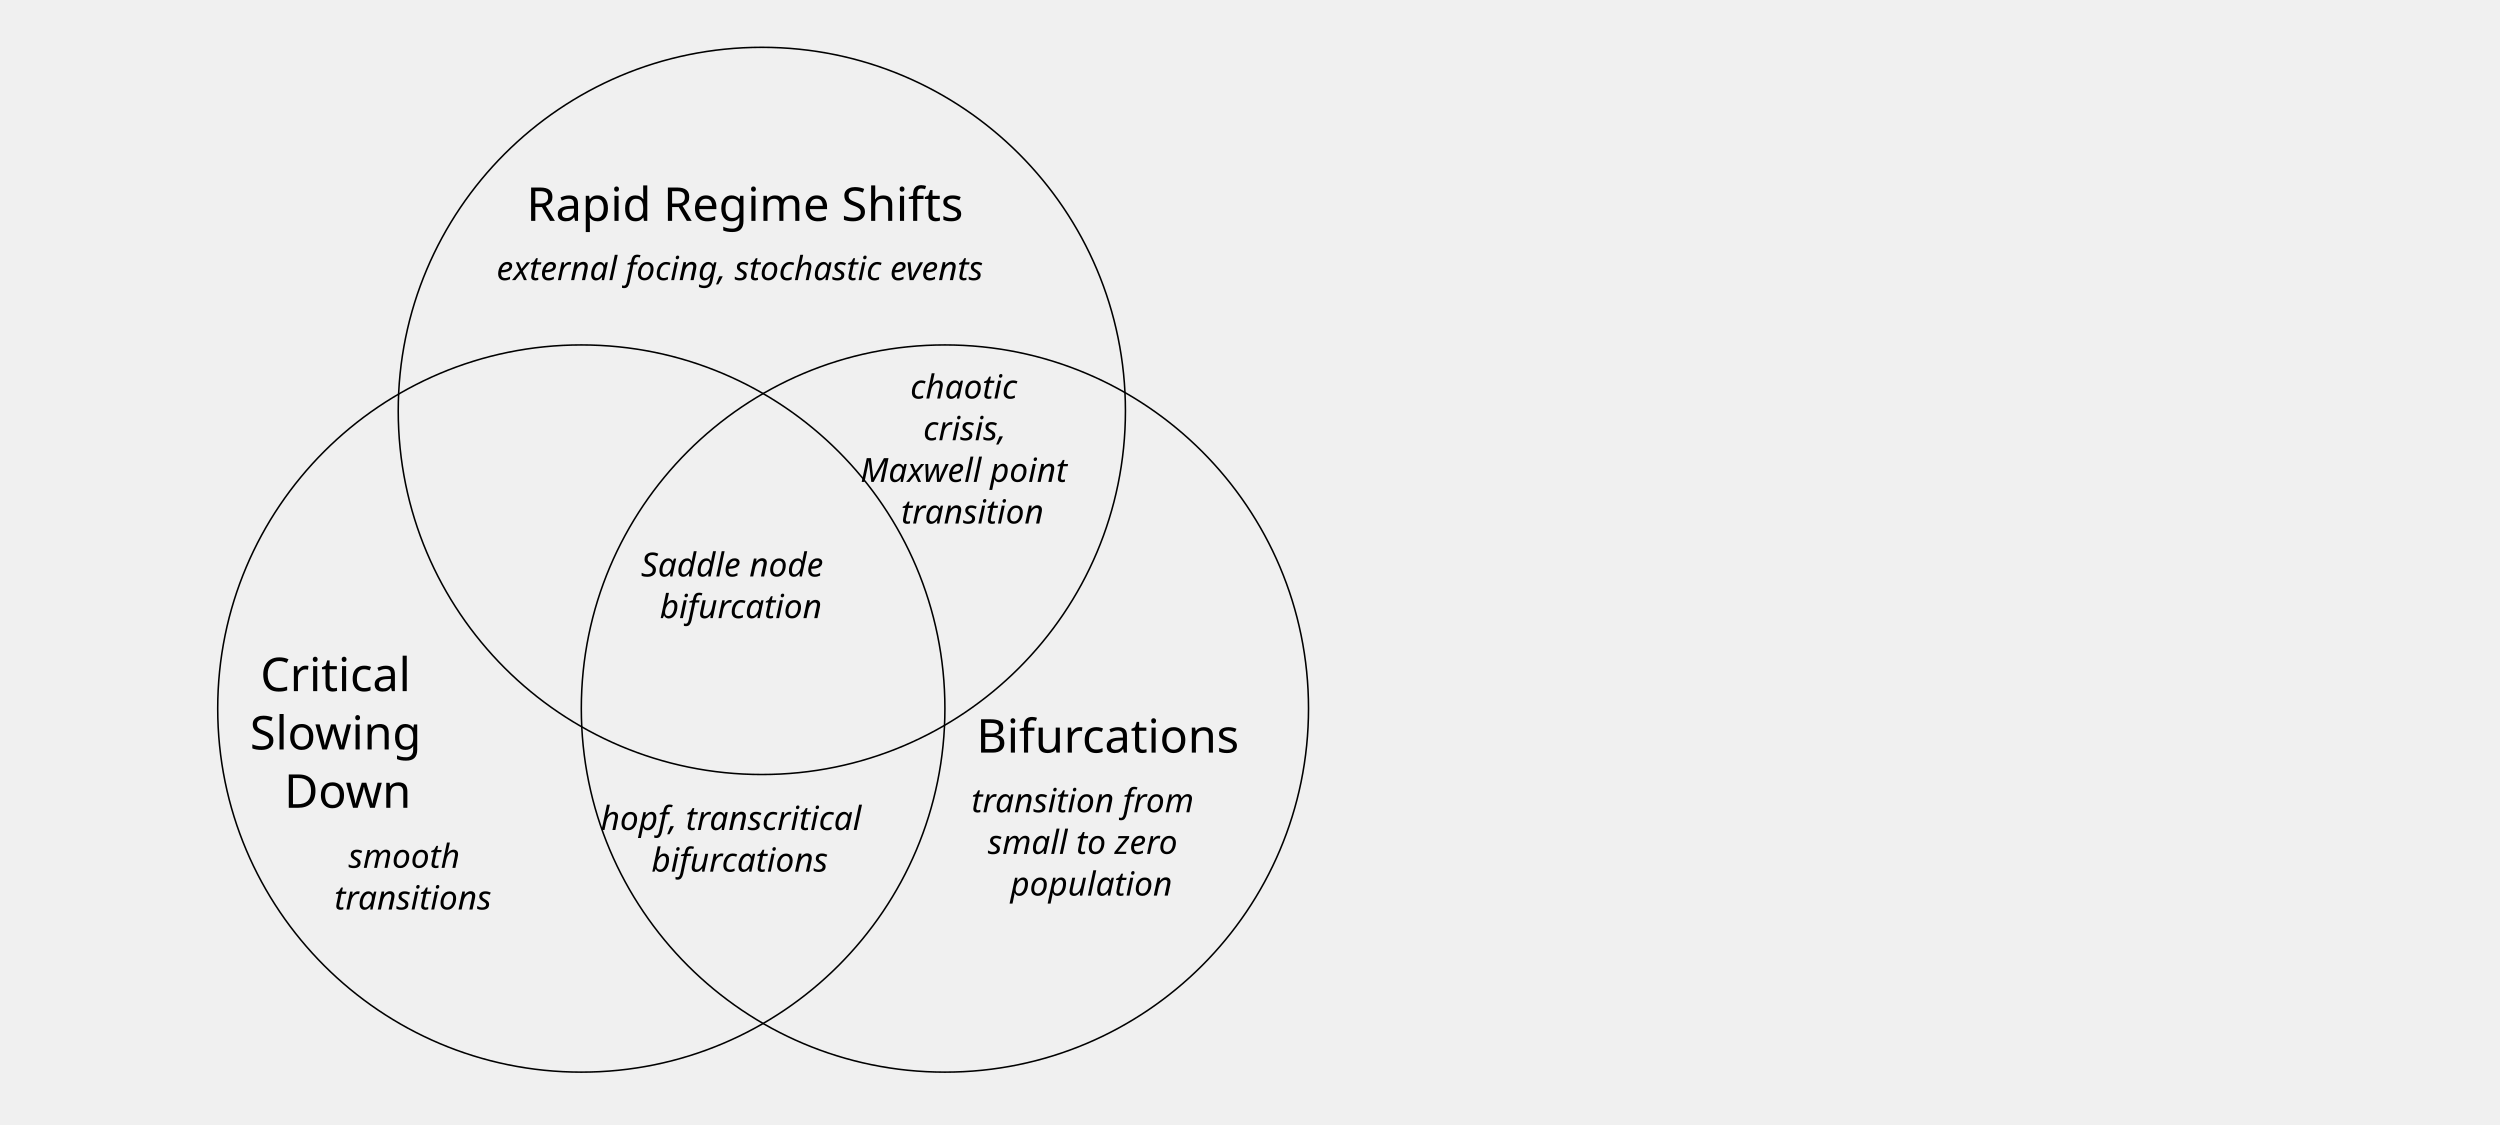
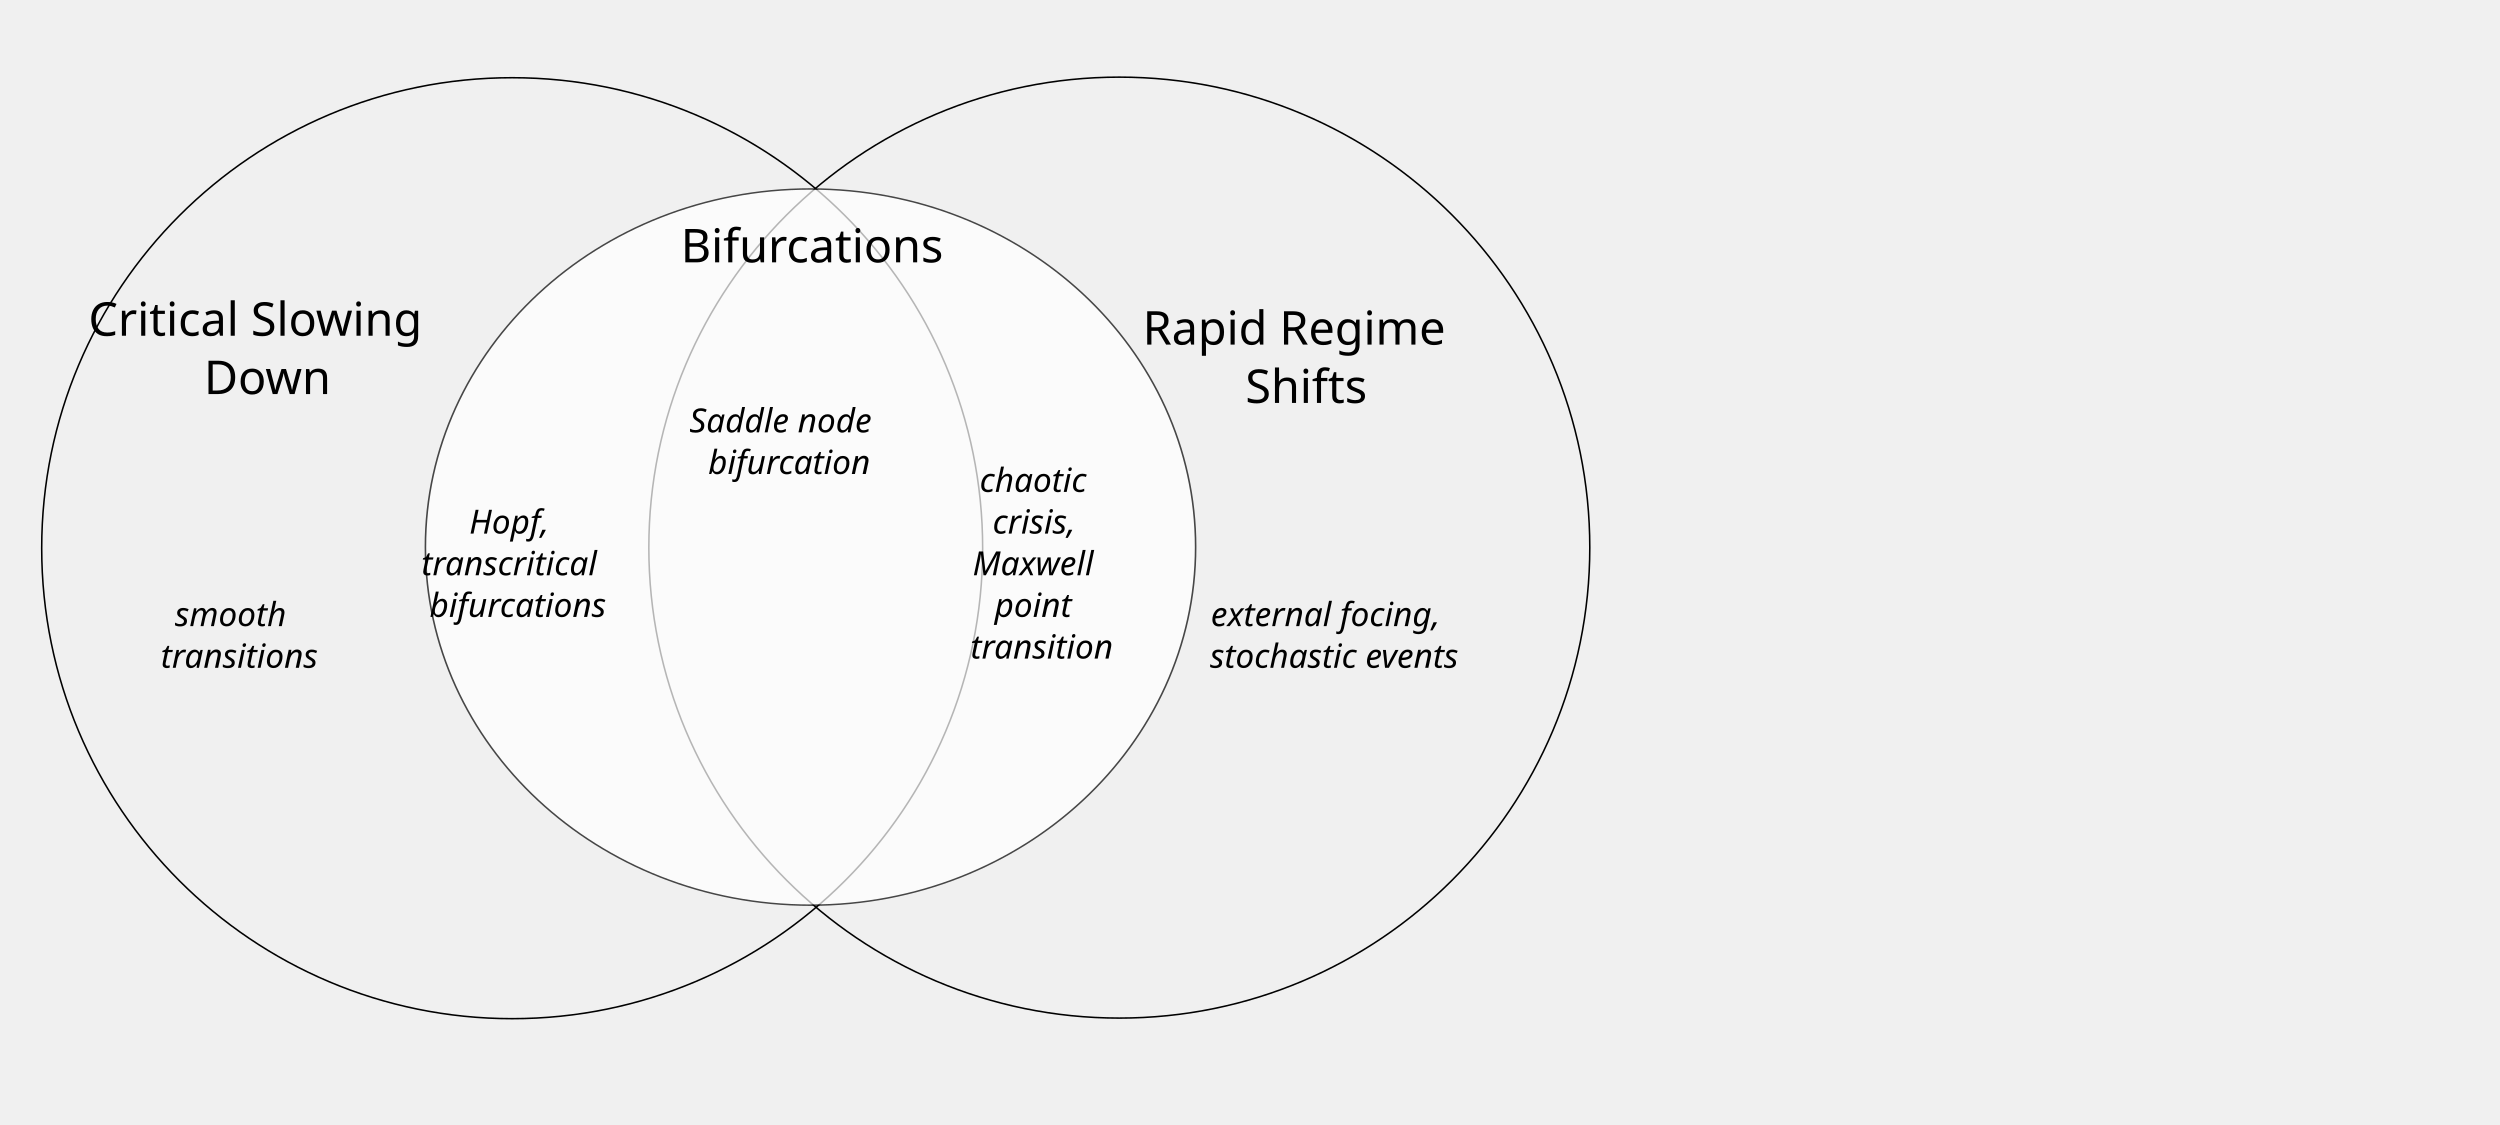
<svg xmlns="http://www.w3.org/2000/svg" id="svg2" version="1.1" width="1500" height="675" xml:space="preserve">
  <defs id="defs6">
    <clipPath clipPathUnits="userSpaceOnUse" id="clipPath18">
      <path d="m 0,2.324581e-5 720,0 0,540 L 0,540 0,2.324581e-5 z" id="path20" />
    </clipPath>
  </defs>
  <g id="g10" transform="matrix(1.25,0,0,-1.25,0,675)">
    <g id="g12" />
-     <flowRoot xml:space="preserve" id="flowRoot3249" style="font-size:32px;font-style:normal;font-weight:normal;line-height:125%;letter-spacing:0px;word-spacing:0px;fill:#000000;fill-opacity:1;stroke:none;font-family:Sans" transform="matrix(0.8,0,0,-0.8,706.9077,503.7433)">
+     <flowRoot xml:space="preserve" id="flowRoot3249" style="font-size:32px;font-style:normal;font-weight:normal;line-height:125%;letter-spacing:0px;word-spacing:0px;fill:#000000;fill-opacity:1;stroke:none;font-family:Sans" transform="matrix(0.8,0,0,-0.8,833.6993,498.8667)">
      <flowRegion id="flowRegion3251">
        <rect id="rect3253" width="383.141" height="991.042" x="-65.93" y="-2.184" />
      </flowRegion>
      <flowPara style="font-size:32px;font-style:normal;font-variant:normal;font-weight:normal;font-stretch:normal;font-family:Sans;-inkscape-font-specification:Sans" id="flowPara4715">I</flowPara>
      <flowPara style="font-size:14px;font-style:normal;font-variant:normal;font-weight:normal;font-stretch:normal;font-family:Sans;-inkscape-font-specification:Sans" id="flowPara4717">Carpenter and Brock (2006)</flowPara>
      <flowPara style="font-size:14px;font-style:normal;font-variant:normal;font-weight:normal;font-stretch:normal;font-family:Sans;-inkscape-font-specification:Sans" id="flowPara3546">Dakos et al. (2008)</flowPara>
      <flowPara style="font-size:14px;font-style:normal;font-variant:normal;font-weight:normal;font-stretch:normal;font-family:Sans;-inkscape-font-specification:Sans" id="flowPara3540">Guttal and Jayaprakash (2008)</flowPara>
      <flowPara style="font-size:14px;font-style:normal;font-variant:normal;font-weight:normal;font-stretch:normal;font-family:Sans;-inkscape-font-specification:Sans" id="flowPara3548">Dakos et al. (2009)</flowPara>
      <flowPara style="font-size:14px;font-style:normal;font-variant:normal;font-weight:normal;font-stretch:normal;font-family:Sans;-inkscape-font-specification:Sans" id="flowPara3544">Scheffer et al. (2009)</flowPara>
      <flowPara id="flowPara3263" style="font-size:14px;font-style:normal;font-variant:normal;font-weight:normal;font-stretch:normal;font-family:Sans;-inkscape-font-specification:Sans">Carpenter (2011)</flowPara>
      <flowPara style="font-size:14px;font-style:normal;font-variant:normal;font-weight:normal;font-stretch:normal;font-family:Sans;-inkscape-font-specification:Sans" id="flowPara3550">Seekell, Carpenter, and Pace (2011)</flowPara>
      <flowPara style="font-size:14px;font-style:normal;font-variant:normal;font-weight:normal;font-stretch:normal;font-family:Sans;-inkscape-font-specification:Sans" id="flowPara3371">Veraart et al. (2011)</flowPara>
      <flowPara style="font-size:14px;font-style:normal;font-variant:normal;font-weight:normal;font-stretch:normal;font-family:Sans;-inkscape-font-specification:Sans" id="flowPara3373">Boettiger and Hastings (2012)</flowPara>
      <flowPara style="font-size:14px;font-style:normal;font-variant:normal;font-weight:normal;font-stretch:normal;font-family:Sans;-inkscape-font-specification:Sans" id="flowPara3560">Brock and Carpenter (2012)</flowPara>
      <flowPara style="font-size:14px;font-style:normal;font-variant:normal;font-weight:normal;font-stretch:normal;font-family:Sans;-inkscape-font-specification:Sans" id="flowPara3556">Dai et al. (2012) </flowPara>
      <flowPara style="font-size:14px;font-style:normal;font-variant:normal;font-weight:normal;font-stretch:normal;font-family:Sans;-inkscape-font-specification:Sans" id="flowPara3375">Dakos et al. (2012)</flowPara>
      <flowPara style="font-size:14px;font-style:normal;font-variant:normal;font-weight:normal;font-stretch:normal;font-family:Sans;-inkscape-font-specification:Sans" id="flowPara3566">Lade and Gross (2012) </flowPara>
      <flowPara style="font-size:14px;font-style:normal;font-variant:normal;font-weight:normal;font-stretch:normal;font-family:Sans;-inkscape-font-specification:Sans" id="flowPara3381">Perretti and Munch (2012)</flowPara>
      <flowPara style="font-size:14px;font-style:normal;font-variant:normal;font-weight:normal;font-stretch:normal;font-family:Sans;-inkscape-font-specification:Sans" id="flowPara3570">Scheffer et al. (2012)</flowPara>
      <flowPara style="font-size:14px;font-style:normal;font-variant:normal;font-weight:normal;font-stretch:normal;font-family:Sans;-inkscape-font-specification:Sans" id="flowPara3572">Wang et al. (2012)</flowPara>
      <flowPara style="font-size:12px;font-style:normal;font-variant:normal;font-weight:normal;font-stretch:normal;font-family:Sans;-inkscape-font-specification:Sans" id="flowPara3383" />
      <flowPara style="font-size:32px;font-style:normal;font-variant:normal;font-weight:normal;font-stretch:normal;font-family:Sans;-inkscape-font-specification:Sans" id="flowPara4703">II</flowPara>
      <flowPara style="font-size:14px;font-style:normal;font-variant:normal;font-weight:normal;font-stretch:normal;font-family:Sans;-inkscape-font-specification:Sans" id="flowPara3401">Hastings et al. (1993)</flowPara>
      <flowPara style="font-size:14px;font-style:normal;font-variant:normal;font-weight:normal;font-stretch:normal;font-family:Sans;-inkscape-font-specification:Sans" id="flowPara3596">Schreiber (2003) </flowPara>
      <flowPara style="font-size:14px;font-style:normal;font-variant:normal;font-weight:normal;font-stretch:normal;font-family:Sans;-inkscape-font-specification:Sans" id="flowPara3590">Rietkerk and van de Koppel (2008)</flowPara>
      <flowPara style="font-size:14px;font-style:normal;font-variant:normal;font-weight:normal;font-stretch:normal;font-family:Sans;-inkscape-font-specification:Sans" id="flowPara3598">Schreiber and Rudolf (2008)</flowPara>
      <flowPara style="font-size:14px;font-style:normal;font-variant:normal;font-weight:normal;font-stretch:normal;font-family:Sans;-inkscape-font-specification:Sans" id="flowPara3405">Hastings and Wysham (2010)</flowPara>
      <flowPara style="font-size:14px;font-style:normal;font-variant:normal;font-weight:normal;font-stretch:normal;font-family:Sans;-inkscape-font-specification:Sans" id="flowPara3600">Bel, Hagberg, and Meron (2012)</flowPara>
      <flowPara style="font-size:12px;font-style:normal;font-variant:normal;font-weight:normal;font-stretch:normal;font-family:Sans;-inkscape-font-specification:Sans" id="flowPara3594" />
      <flowPara style="font-size:12px;font-style:normal;font-variant:normal;font-weight:normal;font-stretch:normal;font-family:Sans;-inkscape-font-specification:Sans" id="flowPara3407" />
      <flowPara style="font-size:12px;font-style:normal;font-variant:normal;font-weight:normal;font-stretch:normal;font-family:Sans;-inkscape-font-specification:Sans" id="flowPara3409" />
      <flowPara style="font-size:12px;font-style:normal;font-variant:normal;font-weight:normal;font-stretch:normal;font-family:Sans;-inkscape-font-specification:Sans" id="flowPara3411" />
      <flowPara style="font-size:12px" id="flowPara3447" />
      <flowPara id="flowPara3265" style="font-size:12px" />
      <flowPara id="flowPara3267" style="font-size:12px" />
      <flowPara id="flowPara3269" style="font-size:12px" />
      <flowPara id="flowPara3271" style="font-size:12px" />
      <flowPara id="flowPara3273" style="font-size:12px" />
      <flowPara id="flowPara3275" style="font-size:12px" />
      <flowPara id="flowPara3277" style="font-size:12px" />
      <flowPara id="flowPara3279" style="font-size:12px" />
      <flowPara id="flowPara3281" style="font-size:12px" />
      <flowPara id="flowPara3283" style="font-size:12px" />
      <flowPara id="flowPara3285" style="font-size:12px" />
      <flowPara id="flowPara3287" style="font-size:12px" />
      <flowPara id="flowPara3289" style="font-size:12px" />
      <flowPara id="flowPara3291" style="font-size:12px" />
      <flowPara id="flowPara3293" style="font-size:12px" />
      <flowPara id="flowPara3295" style="font-size:12px" />
      <flowPara id="flowPara3297" style="font-size:12px" />
      <flowPara id="flowPara3299" style="font-size:12px" />
      <flowPara id="flowPara3301" style="font-size:12px" />
      <flowPara id="flowPara3303" style="font-size:12px" />
      <flowPara id="flowPara3305" style="font-size:12px" />
      <flowPara id="flowPara3307" style="font-size:12px" />
      <flowPara id="flowPara3309" style="font-size:12px" />
      <flowPara id="flowPara3311" style="font-size:12px" />
      <flowPara id="flowPara3313" style="font-size:12px" />
      <flowPara id="flowPara3315" style="font-size:12px" />
      <flowPara id="flowPara3317" style="font-size:12px" />
      <flowPara id="flowPara3319" style="font-size:12px" />
      <flowPara id="flowPara3321" style="font-size:12px" />
      <flowPara id="flowPara3323" style="font-size:12px" />
      <flowPara id="flowPara3325" style="font-size:12px" />
      <flowPara id="flowPara3327" style="font-size:12px" />
      <flowPara id="flowPara3329" style="font-size:12px" />
      <flowPara id="flowPara3331" style="font-size:12px" />
      <flowPara id="flowPara3333" style="font-size:12px" />
      <flowPara id="flowPara3335" style="font-size:12px" />
      <flowPara id="flowPara3337" style="font-size:12px" />
      <flowPara id="flowPara3339" style="font-size:12px" />
      <flowPara id="flowPara3341" style="font-size:12px" />
      <flowPara id="flowPara3343" style="font-size:12px" />
      <flowPara id="flowPara3345" style="font-size:12px" />
      <flowPara id="flowPara3347" style="font-size:12px" />
      <flowPara id="flowPara3349" style="font-size:12px" />
      <flowPara id="flowPara3351" style="font-size:12px" />
      <flowPara id="flowPara3353" style="font-size:12px" />
      <flowPara id="flowPara3355" style="font-size:12px" />
      <flowPara id="flowPara3357" style="font-size:12px" />
      <flowPara id="flowPara3359" style="font-size:12px" />
      <flowPara id="flowPara3361" style="font-size:12px" />
      <flowPara id="flowPara3363" style="font-size:12px" />
      <flowPara id="flowPara3365" style="font-size:12px" />
    </flowRoot>
-     <g id="g24" transform="matrix(7.874014e-5,0,0,-7.874014e-5,187.9513,523.688)">
-       <path d="M 40639.995,2297787.1 C 40639.995,1073644.4 1033004,81280.395 2257147,81280.395 c 1224143,0 2216507,992364.005 2216507,2216506.705 C 4473654,3521930 3481290,4514294 2257147,4514294 1033004,4514294 40639.995,3521930 40639.995,2297787.1 z" style="fill:none;stroke:#000000;stroke-width:9525;stroke-linecap:butt;stroke-linejoin:round;stroke-miterlimit:10;stroke-opacity:1;stroke-dasharray:none" id="path26" />
-     </g>
-     <g id="g28" transform="matrix(7.874014e-5,0,0,-7.874014e-5,104.5006,374.4317)">
-       <path d="M -0.05,2216507 C -0.05,992363.9 992363.9,-0.148 2216507,-0.148 3440650,-0.148 4433014,992363.9 4433014,2216507 c 0,1224143 -992364,2216507 -2216507,2216507 C 992363.9,4433014 -0.05,3440650 -0.05,2216507 z" style="fill:none;stroke:#000000;stroke-width:9525;stroke-linecap:butt;stroke-linejoin:round;stroke-miterlimit:10;stroke-opacity:1;stroke-dasharray:none" id="path30" />
-     </g>
-     <g id="g32" transform="matrix(7.874014e-5,0,0,-7.874014e-5,279.0286,374.4317)">
-       <path d="M -0.139,2216507 C -0.139,992363.9 992363.9,-0.148 2216507,-0.148 3440650,-0.148 4433014,992363.9 4433014,2216507 c 0,1224143 -992364,2216507 -2216507,2216507 C 992363.9,4433014 -0.139,3440650 -0.139,2216507 z" style="fill:none;stroke:#000000;stroke-width:9525;stroke-linecap:butt;stroke-linejoin:round;stroke-miterlimit:10;stroke-opacity:1;stroke-dasharray:none" id="path34" />
+     <g id="g24" transform="matrix(1.0188578e-4,0,0,-1.0188578e-4,307.2994,511.2595)">
+       <path d="M 40639.995,2297787.1 C 40639.995,1073644.4 1033004,81280.395 2257147,81280.395 c 1224143,0 2216507,992364.005 2216507,2216506.705 C 4473654,3521930 3481290,4514294 2257147,4514294 1033004,4514294 40639.995,3521930 40639.995,2297787.1 z" style="fill:none;stroke:#000000;stroke-width:7361.183;stroke-linecap:butt;stroke-linejoin:round;stroke-miterlimit:10;stroke-opacity:1;stroke-dasharray:none" id="path26" />
+     </g>
+     <g id="g28" transform="matrix(1.0188578e-4,0,0,-1.0188578e-4,20.01309,502.6985)">
+       <path d="M -0.05,2216507 C -0.05,992363.9 992363.9,-0.148 2216507,-0.148 3440650,-0.148 4433014,992363.9 4433014,2216507 c 0,1224143 -992364,2216507 -2216507,2216507 C 992363.9,4433014 -0.05,3440650 -0.05,2216507 z" style="fill:none;stroke:#000000;stroke-width:7361.183;stroke-linecap:butt;stroke-linejoin:round;stroke-miterlimit:10;stroke-opacity:1;stroke-dasharray:none" id="path30" />
+     </g>
+     <g id="g32" transform="matrix(8.3396992e-5,0,0,-7.7551503e-5,204.1995,449.3015)" style="opacity:0.71;fill:#ffffff">
+       <path d="M -0.139,2216507 C -0.139,992363.9 992363.9,-0.148 2216507,-0.148 3440650,-0.148 4433014,992363.9 4433014,2216507 c 0,1224143 -992364,2216507 -2216507,2216507 C 992363.9,4433014 -0.139,3440650 -0.139,2216507 z" style="fill:#ffffff;stroke:#000000;stroke-width:9325.902;stroke-linecap:butt;stroke-linejoin:round;stroke-miterlimit:10;stroke-opacity:1;stroke-dasharray:none" id="path34" />
    </g>
    <g id="g168" transform="translate(355.2669,216.0774)">
      <text transform="matrix(1,0,0,-1,0,-18)" id="text170">
        <tspan style="font-size:18px;font-variant:normal;font-weight:300;writing-mode:lr-tb;fill:#000000;fill-opacity:1;fill-rule:nonzero;stroke:none;font-family:Lato;-inkscape-font-specification:Lato-Light" id="tspan172" x="0" y="0" />
      </text>
      <text transform="matrix(1,0,0,-1,21.24,-18)" id="text174">
        <tspan style="font-size:18px;font-variant:normal;font-weight:300;writing-mode:lr-tb;fill:#000000;fill-opacity:1;fill-rule:nonzero;stroke:none;font-family:Lato;-inkscape-font-specification:Lato-Light" x="0" y="0" id="tspan176"> </tspan>
      </text>
    </g>
    <g id="g178" transform="translate(465.8463,287.0844)">
      <text transform="matrix(1,0,0,-1,0,-18)" id="text180">
        <tspan style="font-size:18px;font-variant:normal;font-weight:300;writing-mode:lr-tb;fill:#000000;fill-opacity:1;fill-rule:nonzero;stroke:none;font-family:Lato;-inkscape-font-specification:Lato-Light" id="tspan182" x="0" y="0" />
      </text>
      <text transform="matrix(1,0,0,-1,21.24,-18)" id="text184">
        <tspan style="font-size:18px;font-variant:normal;font-weight:300;writing-mode:lr-tb;fill:#000000;fill-opacity:1;fill-rule:nonzero;stroke:none;font-family:Lato;-inkscape-font-specification:Lato-Light" x="0" y="0" id="tspan186"> </tspan>
      </text>
    </g>
    <g id="g188" transform="translate(355.2669,110.8597)">
      <text transform="matrix(1,0,0,-1,0,-18)" id="text190">
        <tspan style="font-size:18px;font-variant:normal;font-weight:300;writing-mode:lr-tb;fill:#000000;fill-opacity:1;fill-rule:nonzero;stroke:none;font-family:Lato;-inkscape-font-specification:Lato-Light" x="0" y="0" id="tspan192" />
      </text>
      <text transform="matrix(1,0,0,-1,21.24,-18)" id="text194">
        <tspan style="font-size:18px;font-variant:normal;font-weight:300;writing-mode:lr-tb;fill:#000000;fill-opacity:1;fill-rule:nonzero;stroke:none;font-family:Lato;-inkscape-font-specification:Lato-Light" x="0" y="0" id="tspan196"> </tspan>
      </text>
    </g>
    <g id="g198" transform="translate(217.3797,75.88024)">
      <text transform="matrix(1,0,0,-1,0,-18)" id="text200">
        <tspan style="font-size:18px;font-variant:normal;font-weight:300;writing-mode:lr-tb;fill:#000000;fill-opacity:1;fill-rule:nonzero;stroke:none;font-family:Lato;-inkscape-font-specification:Lato-Light" x="0" id="tspan202" y="0" />
      </text>
      <text transform="matrix(1,0,0,-1,21.24,-18)" id="text204">
        <tspan style="font-size:18px;font-variant:normal;font-weight:300;writing-mode:lr-tb;fill:#000000;fill-opacity:1;fill-rule:nonzero;stroke:none;font-family:Lato;-inkscape-font-specification:Lato-Light" x="0" y="0" id="tspan206"> </tspan>
      </text>
    </g>
    <g id="g208" transform="translate(354.5861,395.3481)">
      <text transform="matrix(1,0,0,-1,0,-18)" id="text210">
        <tspan style="font-size:18px;font-variant:normal;font-weight:300;writing-mode:lr-tb;fill:#000000;fill-opacity:1;fill-rule:nonzero;stroke:none;font-family:Lato;-inkscape-font-specification:Lato-Light" id="tspan212" x="0" y="0" />
      </text>
      <text transform="matrix(1,0,0,-1,21.24,-18)" id="text214">
        <tspan style="font-size:18px;font-variant:normal;font-weight:300;writing-mode:lr-tb;fill:#000000;fill-opacity:1;fill-rule:nonzero;stroke:none;font-family:Lato;-inkscape-font-specification:Lato-Light" x="0" y="0" id="tspan216"> </tspan>
      </text>
    </g>
    <g id="g218" transform="translate(522.3455,87.90616)">
      <text transform="matrix(1,0,0,-1,0,-18)" id="text220">
        <tspan style="font-size:18px;font-variant:normal;font-weight:300;writing-mode:lr-tb;fill:#000000;fill-opacity:1;fill-rule:nonzero;stroke:none;font-family:Lato;-inkscape-font-specification:Lato-Light" x="0" y="0" id="tspan222" />
      </text>
      <text transform="matrix(1,0,0,-1,21.24,-18)" id="text224">
        <tspan style="font-size:18px;font-variant:normal;font-weight:300;writing-mode:lr-tb;fill:#000000;fill-opacity:1;fill-rule:nonzero;stroke:none;font-family:Lato;-inkscape-font-specification:Lato-Light" x="0" y="0" id="tspan226"> </tspan>
      </text>
    </g>
-     <flowRoot xml:space="preserve" id="flowRoot3209" style="font-size:32px;font-style:normal;font-variant:normal;font-weight:normal;font-stretch:normal;text-align:start;line-height:125%;letter-spacing:0px;word-spacing:0px;writing-mode:lr-tb;text-anchor:start;fill:#000000;fill-opacity:1;stroke:none;font-family:Sans;-inkscape-font-specification:Sans" transform="matrix(0.8,0,0,-0.8,11.0606,542.3314)">
+     <flowRoot xml:space="preserve" id="flowRoot3209" style="font-size:32px;font-style:normal;font-variant:normal;font-weight:normal;font-stretch:normal;text-align:start;line-height:125%;letter-spacing:0px;word-spacing:0px;writing-mode:lr-tb;text-anchor:start;fill:#000000;fill-opacity:1;stroke:none;font-family:Sans;-inkscape-font-specification:Sans" transform="matrix(0.8,0,0,-0.8,299.7318,442.377)">
      <flowRegion id="flowRegion3211">
        <rect id="rect3213" width="52.151" height="44.249" x="429.061" y="179.565" style="font-size:32px;font-style:normal;font-variant:normal;font-weight:normal;font-stretch:normal;text-align:start;line-height:125%;writing-mode:lr-tb;text-anchor:start;font-family:Sans;-inkscape-font-specification:Sans" />
      </flowRegion>
-       <flowPara id="flowPara3215">VI</flowPara>
-     </flowRoot>
-     <flowRoot xml:space="preserve" id="flowRoot3217" style="font-size:32px;font-style:normal;font-variant:normal;font-weight:normal;font-stretch:normal;text-align:start;line-height:125%;letter-spacing:0px;word-spacing:0px;writing-mode:lr-tb;text-anchor:start;fill:#000000;fill-opacity:1;stroke:none;font-family:Sans;-inkscape-font-specification:Sans" transform="matrix(0.8,0,0,-0.8,19.41608,522.022)">
+       <flowPara id="flowPara3215">V</flowPara>
+     </flowRoot>
+     <flowRoot xml:space="preserve" id="flowRoot3217" style="font-size:32px;font-style:normal;font-variant:normal;font-weight:normal;font-stretch:normal;text-align:start;line-height:125%;letter-spacing:0px;word-spacing:0px;writing-mode:lr-tb;text-anchor:start;fill:#000000;fill-opacity:1;stroke:none;font-family:Sans;-inkscape-font-specification:Sans" transform="matrix(0.8,0,0,-0.8,58.4999,602.868)">
      <flowRegion id="flowRegion3219">
        <rect id="rect3221" width="65.584" height="52.941" x="558.648" y="308.363" style="font-size:32px;font-style:normal;font-variant:normal;font-weight:normal;font-stretch:normal;text-align:start;line-height:125%;writing-mode:lr-tb;text-anchor:start;font-family:Sans;-inkscape-font-specification:Sans" />
      </flowRegion>
      <flowPara id="flowPara3223">II</flowPara>
    </flowRoot>
-     <flowRoot xml:space="preserve" id="flowRoot3225" style="font-size:32px;font-style:normal;font-variant:normal;font-weight:normal;font-stretch:normal;text-align:start;line-height:125%;letter-spacing:0px;word-spacing:0px;writing-mode:lr-tb;text-anchor:start;fill:#000000;fill-opacity:1;stroke:none;font-family:Sans;-inkscape-font-specification:Sans" transform="matrix(0.8,0,0,-0.8,-15.92508,366.9649)">
-       <flowRegion id="flowRegion3227">
-         <rect id="rect3229" width="75.856" height="70.325" x="667.691" y="340.759" style="font-size:32px;font-style:normal;font-variant:normal;font-weight:normal;font-stretch:normal;text-align:start;line-height:125%;writing-mode:lr-tb;text-anchor:start;font-family:Sans;-inkscape-font-specification:Sans" />
-       </flowRegion>
-       <flowPara id="flowPara3231">V</flowPara>
-     </flowRoot>
-     <flowRoot xml:space="preserve" id="flowRoot3233" style="font-size:32px;font-style:normal;font-variant:normal;font-weight:normal;font-stretch:normal;text-align:start;line-height:125%;letter-spacing:0px;word-spacing:0px;writing-mode:lr-tb;text-anchor:start;fill:#000000;fill-opacity:1;stroke:none;font-family:Sans;-inkscape-font-specification:Sans" transform="matrix(0.8,0,0,-0.8,28.80435,525.1458)">
+     <flowRoot xml:space="preserve" id="flowRoot3233" style="font-size:32px;font-style:normal;font-variant:normal;font-weight:normal;font-stretch:normal;text-align:start;line-height:125%;letter-spacing:0px;word-spacing:0px;writing-mode:lr-tb;text-anchor:start;fill:#000000;fill-opacity:1;stroke:none;font-family:Sans;-inkscape-font-specification:Sans" transform="matrix(0.8,0,0,-0.8,-67.38887,771.018)">
      <flowRegion id="flowRegion3235">
        <rect id="rect3237" width="71.905" height="44.249" x="406.936" y="518.547" style="font-size:32px;font-style:normal;font-variant:normal;font-weight:normal;font-stretch:normal;text-align:start;line-height:125%;writing-mode:lr-tb;text-anchor:start;font-family:Sans;-inkscape-font-specification:Sans" />
      </flowRegion>
      <flowPara id="flowPara3239">III</flowPara>
    </flowRoot>
-     <flowRoot xml:space="preserve" id="flowRoot3241" style="font-size:32px;font-style:normal;font-variant:normal;font-weight:normal;font-stretch:normal;text-align:start;line-height:125%;letter-spacing:0px;word-spacing:0px;writing-mode:lr-tb;text-anchor:start;fill:#000000;fill-opacity:1;stroke:none;font-family:Sans;-inkscape-font-specification:Sans" transform="matrix(0.8,0,0,-0.8,-20.53604,562.2498)">
+     <flowRoot xml:space="preserve" id="flowRoot3241" style="font-size:32px;font-style:normal;font-variant:normal;font-weight:normal;font-stretch:normal;text-align:start;line-height:125%;letter-spacing:0px;word-spacing:0px;writing-mode:lr-tb;text-anchor:start;fill:#000000;fill-opacity:1;stroke:none;font-family:Sans;-inkscape-font-specification:Sans" transform="matrix(0.8,0,0,-0.8,-111.929,769.827)">
      <flowRegion id="flowRegion3243">
        <rect id="rect3245" width="80.597" height="48.99" x="285.25" y="588.872" style="font-size:32px;font-style:normal;font-variant:normal;font-weight:normal;font-stretch:normal;text-align:start;line-height:125%;writing-mode:lr-tb;text-anchor:start;font-family:Sans;-inkscape-font-specification:Sans" />
      </flowRegion>
      <flowPara id="flowPara3247">IV</flowPara>
    </flowRoot>
-     <flowRoot xml:space="preserve" id="flowRoot3217-2" style="font-size:32px;font-style:normal;font-variant:normal;font-weight:normal;font-stretch:normal;text-align:start;line-height:125%;letter-spacing:0px;word-spacing:0px;writing-mode:lr-tb;text-anchor:start;fill:#000000;fill-opacity:1;stroke:none;font-family:Sans;-inkscape-font-specification:Sans" transform="matrix(0.8,0,0,-0.8,-85.02065,477.4183)">
+     <flowRoot xml:space="preserve" id="flowRoot3217-2" style="font-size:32px;font-style:normal;font-variant:normal;font-weight:normal;font-stretch:normal;text-align:start;line-height:125%;letter-spacing:0px;word-spacing:0px;writing-mode:lr-tb;text-anchor:start;fill:#000000;fill-opacity:1;stroke:none;font-family:Sans;-inkscape-font-specification:Sans" transform="matrix(0.8,0,0,-0.8,-61.96303,646.6576)">
      <flowRegion id="flowRegion3219-2">
        <rect id="rect3221-3" width="65.584" height="52.941" x="558.648" y="308.363" style="font-size:32px;font-style:normal;font-variant:normal;font-weight:normal;font-stretch:normal;text-align:start;line-height:125%;writing-mode:lr-tb;text-anchor:start;font-family:Sans;-inkscape-font-specification:Sans" />
      </flowRegion>
      <flowPara id="flowPara3223-7">I</flowPara>
    </flowRoot>
    <flowRoot xml:space="preserve" id="flowRoot4517" style="font-size:32px;font-style:normal;font-weight:normal;line-height:125%;letter-spacing:0px;word-spacing:0px;fill:#000000;fill-opacity:1;stroke:none;font-family:Sans" transform="matrix(0.8,0,0,-0.8,0,540)">
      <flowRegion id="flowRegion4519">
        <rect id="rect4521" width="32.812" height="54.688" x="-271.875" y="-75" />
      </flowRegion>
      <flowPara id="flowPara4523" />
    </flowRoot>
    <flowRoot xml:space="preserve" id="flowRoot4667" style="font-size:12px;font-style:normal;font-weight:normal;line-height:125%;letter-spacing:0px;word-spacing:0px;fill:#000000;fill-opacity:1;stroke:none;font-family:Sans" transform="matrix(0.8,0,0,-0.8,0,540)">
      <flowRegion id="flowRegion4669">
        <rect id="rect4671" width="286.275" height="192.157" x="390.196" y="-103.431" style="font-size:12px" />
      </flowRegion>
      <flowPara id="flowPara4673" />
    </flowRoot>
-     <flowRoot xml:space="preserve" id="flowRoot3249-0" style="font-size:32px;font-style:normal;font-weight:normal;line-height:125%;letter-spacing:0px;word-spacing:0px;fill:#000000;fill-opacity:1;stroke:none;font-family:Sans" transform="matrix(0.8,0,0,-0.8,951.5443,503.7433)">
+     <flowRoot xml:space="preserve" id="flowRoot3249-0" style="font-size:32px;font-style:normal;font-weight:normal;line-height:125%;letter-spacing:0px;word-spacing:0px;fill:#000000;fill-opacity:1;stroke:none;font-family:Sans" transform="matrix(0.8,0,0,-0.8,1049.076,492.0395)">
      <flowRegion id="flowRegion3251-3">
        <rect id="rect3253-5" width="254.327" height="407.992" x="-65.93" y="-2.184" />
      </flowRegion>
      <flowPara style="font-size:32px;font-style:normal;font-variant:normal;font-weight:normal;font-stretch:normal;font-family:Sans;-inkscape-font-specification:Sans" id="flowPara4705-8">III</flowPara>
      <flowPara style="font-size:14px;font-style:normal;font-variant:normal;font-weight:normal;font-stretch:normal;font-family:Sans;-inkscape-font-specification:Sans" id="flowPara3451-1">Chisholm and Filotas (2009)</flowPara>
      <flowPara style="font-size:14px;font-style:normal;font-variant:normal;font-weight:normal;font-stretch:normal;font-family:Sans;-inkscape-font-specification:Sans" id="flowPara3602">Drake and Griffen (2010)</flowPara>
      <flowPara style="font-size:14px;font-style:normal;font-variant:normal;font-weight:normal;font-stretch:normal;font-family:Sans;-inkscape-font-specification:Sans" id="flowPara3417-4">Kéfi et al. (2012)</flowPara>
      <flowPara style="font-size:14px;font-style:normal;font-variant:normal;font-weight:normal;font-stretch:normal;font-family:Sans;-inkscape-font-specification:Sans" id="flowPara3614" />
      <flowPara style="font-size:32px;font-style:normal;font-variant:normal;font-weight:normal;font-stretch:normal;font-family:Sans;-inkscape-font-specification:Sans" id="flowPara3421-4">IV </flowPara>
      <flowPara style="font-size:14px;font-style:normal;font-variant:normal;font-weight:normal;font-stretch:normal;font-family:Sans;-inkscape-font-specification:Sans" id="flowPara4699-6">Kéfi et al. (2012)</flowPara>
      <flowPara style="font-size:12px;font-style:normal;font-variant:normal;font-weight:normal;font-stretch:normal;font-family:Sans;-inkscape-font-specification:Sans" id="flowPara3423-7" />
-       <flowPara style="font-size:32px;font-style:normal;font-variant:normal;font-weight:normal;font-stretch:normal;font-family:Sans;-inkscape-font-specification:Sans" id="flowPara3425-2">V</flowPara>
-       <flowPara style="font-size:14px;font-style:normal;font-variant:normal;font-weight:normal;font-stretch:normal;font-family:Sans;-inkscape-font-specification:Sans" id="flowPara3431-5">(none)</flowPara>
-       <flowPara style="font-size:32px;font-style:normal;font-variant:normal;font-weight:normal;font-stretch:normal;font-family:Sans;-inkscape-font-specification:Sans" id="flowPara3435-4" />
-       <flowPara style="font-size:32px;font-style:normal;font-variant:normal;font-weight:normal;font-stretch:normal;font-family:Sans;-inkscape-font-specification:Sans" id="flowPara4848-2">VI</flowPara>
+       <flowPara style="font-size:32px;font-style:normal;font-variant:normal;font-weight:normal;font-stretch:normal;font-family:Sans;-inkscape-font-specification:Sans" id="flowPara4848-2">V</flowPara>
      <flowPara style="font-size:14px;font-style:normal;font-variant:normal;font-weight:normal;font-stretch:normal;font-family:Sans;-inkscape-font-specification:Sans" id="flowPara3427-9">Scheffer et al. (2001)</flowPara>
      <flowPara style="font-size:14px;font-style:normal;font-variant:normal;font-weight:normal;font-stretch:normal;font-family:Sans;-inkscape-font-specification:Sans" id="flowPara3604">Williams, Blois, and Shuman (2011)</flowPara>
      <flowPara style="font-size:14px;font-style:normal;font-variant:normal;font-weight:normal;font-stretch:normal;font-family:Sans;-inkscape-font-specification:Sans" id="flowPara3606">Schooler et al. (2011)</flowPara>
      <flowPara style="font-size:14px;font-style:normal;font-variant:normal;font-weight:normal;font-stretch:normal;font-family:Sans;-inkscape-font-specification:Sans" id="flowPara3437-8">Barnosky et al. (2012)</flowPara>
-       <flowPara style="font-size:14px;font-style:normal;font-variant:normal;font-weight:normal;font-stretch:normal;font-family:Sans;-inkscape-font-specification:Sans" id="flowPara3439-0">Di Lorenzo and Ohman (2013)</flowPara>
+       <flowPara style="font-size:14px;font-style:normal;font-variant:normal;font-weight:normal;font-stretch:normal;font-family:Sans;-inkscape-font-specification:Sans" id="flowPara3439-0">Ditlevesen and Johnsen (2010)</flowPara>
+       <flowPara style="font-size:14px;font-style:normal;font-variant:normal;font-weight:normal;font-stretch:normal;font-family:Sans;-inkscape-font-specification:Sans" id="flowPara5429">Di Lorenzo and Ohman (2013)</flowPara>
      <flowPara style="font-size:14px;font-style:normal;font-variant:normal;font-weight:normal;font-stretch:normal;font-family:Sans;-inkscape-font-specification:Sans" id="flowPara3441-8">Doney and Sailley (2013)</flowPara>
      <flowPara style="font-size:12px;font-style:normal;font-variant:normal;font-weight:normal;font-stretch:normal;font-family:Sans;-inkscape-font-specification:Sans" id="flowPara3443-2" />
-       <flowPara style="font-size:12px;font-style:normal;font-variant:normal;font-weight:normal;font-stretch:normal;font-family:Sans;-inkscape-font-specification:Sans" id="flowPara3445-1" />
-       <flowPara style="font-size:12px;font-style:normal;font-variant:normal;font-weight:normal;font-stretch:normal;font-family:Sans;-inkscape-font-specification:Sans" id="flowPara3447-2"> Ditlevsen and Johnsen (2010)</flowPara>
      <flowPara id="flowPara3265-5" style="font-size:12px" />
      <flowPara id="flowPara3267-4" style="font-size:12px" />
      <flowPara id="flowPara3269-2" style="font-size:12px" />
      <flowPara id="flowPara3271-1" style="font-size:12px" />
      <flowPara id="flowPara3273-5" style="font-size:12px" />
      <flowPara id="flowPara3275-9" style="font-size:12px" />
      <flowPara id="flowPara3277-6" style="font-size:12px" />
      <flowPara id="flowPara3279-5" style="font-size:12px" />
      <flowPara id="flowPara3281-4" style="font-size:12px" />
      <flowPara id="flowPara3283-9" style="font-size:12px" />
      <flowPara id="flowPara3285-5" style="font-size:12px" />
      <flowPara id="flowPara3287-8" style="font-size:12px" />
      <flowPara id="flowPara3289-7" style="font-size:12px" />
      <flowPara id="flowPara3291-6" style="font-size:12px" />
      <flowPara id="flowPara3293-4" style="font-size:12px" />
      <flowPara id="flowPara3295-9" style="font-size:12px" />
      <flowPara id="flowPara3297-5" style="font-size:12px" />
      <flowPara id="flowPara3299-8" style="font-size:12px" />
      <flowPara id="flowPara3301-5" style="font-size:12px" />
      <flowPara id="flowPara3303-4" style="font-size:12px" />
      <flowPara id="flowPara3305-2" style="font-size:12px" />
      <flowPara id="flowPara3307-2" style="font-size:12px" />
      <flowPara id="flowPara3309-1" style="font-size:12px" />
      <flowPara id="flowPara3311-4" style="font-size:12px" />
      <flowPara id="flowPara3313-1" style="font-size:12px" />
      <flowPara id="flowPara3315-1" style="font-size:12px" />
      <flowPara id="flowPara3317-5" style="font-size:12px" />
      <flowPara id="flowPara3319-9" style="font-size:12px" />
      <flowPara id="flowPara3321-6" style="font-size:12px" />
      <flowPara id="flowPara3323-8" style="font-size:12px" />
      <flowPara id="flowPara3325-4" style="font-size:12px" />
      <flowPara id="flowPara3327-1" style="font-size:12px" />
      <flowPara id="flowPara3329-2" style="font-size:12px" />
      <flowPara id="flowPara3331-6" style="font-size:12px" />
      <flowPara id="flowPara3333-2" style="font-size:12px" />
      <flowPara id="flowPara3335-0" style="font-size:12px" />
      <flowPara id="flowPara3337-5" style="font-size:12px" />
      <flowPara id="flowPara3339-1" style="font-size:12px" />
      <flowPara id="flowPara3341-5" style="font-size:12px" />
      <flowPara id="flowPara3343-2" style="font-size:12px" />
      <flowPara id="flowPara3345-0" style="font-size:12px" />
      <flowPara id="flowPara3347-0" style="font-size:12px" />
      <flowPara id="flowPara3349-0" style="font-size:12px" />
      <flowPara id="flowPara3351-7" style="font-size:12px" />
      <flowPara id="flowPara3353-8" style="font-size:12px" />
      <flowPara id="flowPara3355-4" style="font-size:12px" />
      <flowPara id="flowPara3357-7" style="font-size:12px" />
      <flowPara id="flowPara3359-5" style="font-size:12px" />
      <flowPara id="flowPara3361-4" style="font-size:12px" />
      <flowPara id="flowPara3363-4" style="font-size:12px" />
      <flowPara id="flowPara3365-2" style="font-size:12px" />
    </flowRoot>
    <flowRoot xml:space="preserve" id="flowRoot5876" style="font-size:32px;font-style:normal;font-weight:normal;line-height:125%;letter-spacing:0px;word-spacing:0px;fill:#000000;fill-opacity:1;stroke:none;font-family:Sans" transform="matrix(0.8,0,0,-0.8,0,540)">
      <flowRegion id="flowRegion5878">
        <rect id="rect5880" width="23.729" height="47.458" x="393.22" y="168.22" />
      </flowRegion>
      <flowPara id="flowPara5882" />
    </flowRoot>
-     <text xml:space="preserve" style="font-size:22.4px;font-style:normal;font-variant:normal;font-weight:normal;font-stretch:normal;text-align:start;line-height:125%;letter-spacing:0px;word-spacing:0px;writing-mode:lr-tb;text-anchor:start;fill:#000000;fill-opacity:1;stroke:none;font-family:Sans;-inkscape-font-specification:Sans" x="252.761" y="-433.986" id="text3381" transform="scale(1,-1)">
-       <tspan id="tspan3383" x="252.761" y="-433.986">Rapid Regime Shifts</tspan>
-     </text>
-     <text xml:space="preserve" style="font-size:22.4px;font-style:normal;font-variant:normal;font-weight:normal;font-stretch:normal;text-align:center;line-height:125%;letter-spacing:0px;word-spacing:0px;writing-mode:lr-tb;text-anchor:middle;fill:#000000;fill-opacity:1;stroke:none;font-family:Sans;-inkscape-font-specification:Sans" x="181.454" y="-208.254" id="text3385" transform="scale(1,-1)">
-       <tspan x="181.454" y="-208.254" id="tspan3424">Critical</tspan>
-       <tspan x="181.454" y="-180.254" id="tspan3507">Slowing</tspan>
-       <tspan x="181.454" y="-152.254" id="tspan3426">Down</tspan>
-     </text>
-     <text xml:space="preserve" style="font-size:22.4px;font-style:normal;font-variant:normal;font-weight:normal;font-stretch:normal;text-align:start;line-height:125%;letter-spacing:0px;word-spacing:0px;writing-mode:lr-tb;text-anchor:start;fill:#000000;fill-opacity:1;stroke:none;font-family:Sans;-inkscape-font-specification:Sans" x="468.735" y="-178.741" id="text3389" transform="scale(1,-1)">
-       <tspan id="tspan3391" x="468.735" y="-178.741">Bifurcations</tspan>
+     <text xml:space="preserve" style="font-size:22.4px;font-style:normal;font-variant:normal;font-weight:normal;font-stretch:normal;text-align:start;line-height:125%;letter-spacing:0px;word-spacing:0px;writing-mode:lr-tb;text-anchor:start;fill:#000000;fill-opacity:1;stroke:none;font-family:Sans;-inkscape-font-specification:Sans" x="641.554" y="-374.584" id="text3381" transform="scale(1,-1)">
+       <tspan id="tspan3383" x="641.554" y="-374.584" style="text-align:center;text-anchor:middle">Rapid Regime</tspan>
+       <tspan x="641.554" y="-346.584" id="tspan3259" style="text-align:center;text-anchor:middle">Shifts</tspan>
+     </text>
+     <text xml:space="preserve" style="font-size:22.4px;font-style:normal;font-variant:normal;font-weight:normal;font-stretch:normal;text-align:center;line-height:125%;letter-spacing:0px;word-spacing:0px;writing-mode:lr-tb;text-anchor:middle;fill:#000000;fill-opacity:1;stroke:none;font-family:Sans;-inkscape-font-specification:Sans" x="142.918" y="-378.836" id="text3385" transform="scale(1,-1)">
+       <tspan x="142.918" y="-378.836" id="tspan3507">Critical Slowing</tspan>
+       <tspan x="142.918" y="-350.836" id="tspan3426">Down</tspan>
+     </text>
+     <text xml:space="preserve" style="font-size:22.4px;font-style:normal;font-variant:normal;font-weight:normal;font-stretch:normal;text-align:start;line-height:125%;letter-spacing:0px;word-spacing:0px;writing-mode:lr-tb;text-anchor:start;fill:#000000;fill-opacity:1;stroke:none;font-family:Sans;-inkscape-font-specification:Sans" x="326.778" y="-414.075" id="text3389" transform="scale(1,-1)">
+       <tspan id="tspan3391" x="326.778" y="-414.075">Bifurcations</tspan>
    </text>
    <flowRoot xml:space="preserve" id="flowRoot3393" style="fill:black;stroke:none;stroke-opacity:1;stroke-width:1px;stroke-linejoin:miter;stroke-linecap:butt;fill-opacity:1;font-family:Sans;font-style:normal;font-weight:normal;font-size:40px;line-height:125%;letter-spacing:0px;word-spacing:0px">
      <flowRegion id="flowRegion3395">
        <rect id="rect3397" width="330.553" height="364.794" x="-279.192" y="-51.953" />
      </flowRegion>
      <flowPara id="flowPara3400" />
    </flowRoot>
-     <text xml:space="preserve" style="font-size:16px;font-style:italic;font-variant:normal;font-weight:normal;font-stretch:normal;text-align:center;line-height:125%;letter-spacing:0px;word-spacing:0px;writing-mode:lr-tb;text-anchor:middle;fill:#000000;fill-opacity:1;stroke:none;font-family:Sans;-inkscape-font-specification:Sans Italic" x="365.484" y="-405.54" id="text3428" transform="scale(1,-1)">
-       <tspan x="365.484" y="-405.54" id="tspan3432">external focing, stochastic events</tspan>
-     </text>
-     <text xml:space="preserve" style="font-size:16px;font-style:italic;font-variant:normal;font-weight:normal;font-stretch:normal;text-align:center;line-height:125%;letter-spacing:0px;word-spacing:0px;writing-mode:lr-tb;text-anchor:middle;fill:#000000;fill-opacity:1;stroke:none;font-family:Sans;-inkscape-font-specification:Sans Italic" x="208.583" y="-123.439" id="text3436" transform="scale(1,-1)">
-       <tspan x="208.583" y="-123.439" id="tspan3440">smooth</tspan>
-       <tspan x="208.583" y="-103.439" id="tspan3444">transitions</tspan>
-     </text>
-     <text xml:space="preserve" style="font-size:16px;font-style:italic;font-variant:normal;font-weight:normal;font-stretch:normal;text-align:center;line-height:125%;letter-spacing:0px;word-spacing:0px;writing-mode:lr-tb;text-anchor:middle;fill:#000000;fill-opacity:1;stroke:none;font-family:Sans;-inkscape-font-specification:Sans Italic" x="365.433" y="-141.605" id="text3446" transform="scale(1,-1)">
-       <tspan id="tspan3448" x="365.433" y="-141.605">hopf, transcritical</tspan>
-       <tspan x="365.433" y="-121.605" id="tspan3458">bifurcations</tspan>
-     </text>
-     <text xml:space="preserve" style="font-size:16px;font-style:italic;font-variant:normal;font-weight:normal;font-stretch:normal;text-align:center;line-height:125%;letter-spacing:0px;word-spacing:0px;writing-mode:lr-tb;text-anchor:middle;fill:#000000;fill-opacity:1;stroke:none;font-family:Sans;-inkscape-font-specification:Sans Italic" x="534.22" y="-150.112" id="text3450" transform="scale(1,-1)">
-       <tspan id="tspan3452" x="534.22" y="-150.112">transition from</tspan>
-       <tspan x="534.22" y="-130.112" id="tspan3454">small to zero</tspan>
-       <tspan x="534.22" y="-110.112" id="tspan3456">population</tspan>
-     </text>
-     <text xml:space="preserve" style="font-size:16px;font-style:italic;font-variant:normal;font-weight:normal;font-stretch:normal;text-align:center;line-height:125%;letter-spacing:0px;word-spacing:0px;writing-mode:lr-tb;text-anchor:middle;fill:#000000;fill-opacity:1;stroke:none;font-family:Sans;-inkscape-font-specification:Sans Italic" x="477.146" y="-348.689" id="text3460" transform="scale(1,-1)">
-       <tspan x="477.146" y="-348.689" id="tspan3464">chaotic</tspan>
-       <tspan x="479.693" y="-328.689" id="tspan3472">crisis, </tspan>
-       <tspan x="477.146" y="-308.689" id="tspan3256">Maxwell point</tspan>
-       <tspan x="477.146" y="-288.689" id="tspan3258">transition</tspan>
-     </text>
-     <text xml:space="preserve" style="font-size:16px;font-style:italic;font-variant:normal;font-weight:normal;font-stretch:normal;text-align:center;line-height:125%;letter-spacing:0px;word-spacing:0px;writing-mode:lr-tb;text-anchor:middle;fill:#000000;fill-opacity:1;stroke:none;font-family:Sans;-inkscape-font-specification:Sans Italic" x="365.988" y="-263.282" id="text3499" transform="scale(1,-1)">
-       <tspan id="tspan3501" x="365.988" y="-263.282">Saddle node</tspan>
-       <tspan x="365.988" y="-243.282" id="tspan3503">bifurcation</tspan>
+     <text xml:space="preserve" style="font-size:16px;font-style:italic;font-variant:normal;font-weight:normal;font-stretch:normal;text-align:center;line-height:125%;letter-spacing:0px;word-spacing:0px;writing-mode:lr-tb;text-anchor:middle;fill:#000000;fill-opacity:1;stroke:none;font-family:Sans;-inkscape-font-specification:Sans Italic" x="650.795" y="-239.458" id="text3428" transform="scale(1,-1)">
+       <tspan x="650.795" y="-239.458" id="tspan3432">external focing,</tspan>
+       <tspan x="650.795" y="-219.458" id="tspan3270">stochastic events</tspan>
+     </text>
+     <text xml:space="preserve" style="font-size:16px;font-style:italic;font-variant:normal;font-weight:normal;font-stretch:normal;text-align:center;line-height:125%;letter-spacing:0px;word-spacing:0px;writing-mode:lr-tb;text-anchor:middle;fill:#000000;fill-opacity:1;stroke:none;font-family:Sans;-inkscape-font-specification:Sans Italic" x="125.25" y="-239.458" id="text3436" transform="scale(1,-1)">
+       <tspan x="125.25" y="-239.458" id="tspan3440">smooth</tspan>
+       <tspan x="125.25" y="-219.458" id="tspan3444">transitions</tspan>
+     </text>
+     <text xml:space="preserve" style="font-size:16px;font-style:italic;font-variant:normal;font-weight:normal;font-stretch:normal;text-align:center;line-height:125%;letter-spacing:0px;word-spacing:0px;writing-mode:lr-tb;text-anchor:middle;fill:#000000;fill-opacity:1;stroke:none;font-family:Sans;-inkscape-font-specification:Sans Italic" x="258.931" y="-283.882" id="text3446" transform="scale(1,-1)">
+       <tspan id="tspan3448" x="258.931" y="-283.882">Hopf,</tspan>
+       <tspan x="258.931" y="-263.882" id="tspan3276">transcritical</tspan>
+       <tspan x="258.931" y="-243.881" id="tspan3458">bifurcations</tspan>
+     </text>
+     <text xml:space="preserve" style="font-size:16px;font-style:italic;font-variant:normal;font-weight:normal;font-stretch:normal;text-align:center;line-height:125%;letter-spacing:0px;word-spacing:0px;writing-mode:lr-tb;text-anchor:middle;fill:#000000;fill-opacity:1;stroke:none;font-family:Sans;-inkscape-font-specification:Sans Italic" x="510.435" y="-303.882" id="text3460" transform="scale(1,-1)">
+       <tspan x="510.435" y="-303.882" id="tspan3464">chaotic</tspan>
+       <tspan x="512.981" y="-283.882" id="tspan3472">crisis, </tspan>
+       <tspan x="510.435" y="-263.882" id="tspan3256">Maxwell</tspan>
+       <tspan x="510.435" y="-243.881" id="tspan3274">point</tspan>
+       <tspan x="510.435" y="-223.881" id="tspan3258">transition</tspan>
+     </text>
+     <text xml:space="preserve" style="font-size:16px;font-style:italic;font-variant:normal;font-weight:normal;font-stretch:normal;text-align:center;line-height:125%;letter-spacing:0px;word-spacing:0px;writing-mode:lr-tb;text-anchor:middle;fill:#000000;fill-opacity:1;stroke:none;font-family:Sans;-inkscape-font-specification:Sans Italic" x="389.213" y="-332.467" id="text3499" transform="scale(1,-1)">
+       <tspan id="tspan3501" x="389.213" y="-332.467">Saddle node</tspan>
+       <tspan x="389.213" y="-312.467" id="tspan3503">bifurcation</tspan>
    </text>
    <flowRoot xml:space="preserve" id="flowRoot3509" style="fill:black;stroke:none;stroke-opacity:1;stroke-width:1px;stroke-linejoin:miter;stroke-linecap:butt;fill-opacity:1;font-family:Sans;font-style:normal;font-weight:normal;font-size:40px;line-height:125%;letter-spacing:0px;word-spacing:0px">
      <flowRegion id="flowRegion3511">
        <rect id="rect3513" width="103.448" height="98.276" x="1033.621" y="318.103" />
      </flowRegion>
      <flowPara id="flowPara3515" />
    </flowRoot>
+     <flowRoot xml:space="preserve" id="flowRoot3261" style="font-size:40px;font-style:normal;font-weight:normal;line-height:125%;letter-spacing:0px;word-spacing:0px;fill:#000000;fill-opacity:1;stroke:none;font-family:Sans" transform="matrix(0.8,0,0,-0.8,0,540)">
+       <flowRegion id="flowRegion3263">
+         <rect id="rect3265" width="163.793" height="41.379" x="409.483" y="86.207" />
+       </flowRegion>
+       <flowPara id="flowPara3268">z</flowPara>
+     </flowRoot>
  </g>
</svg>
